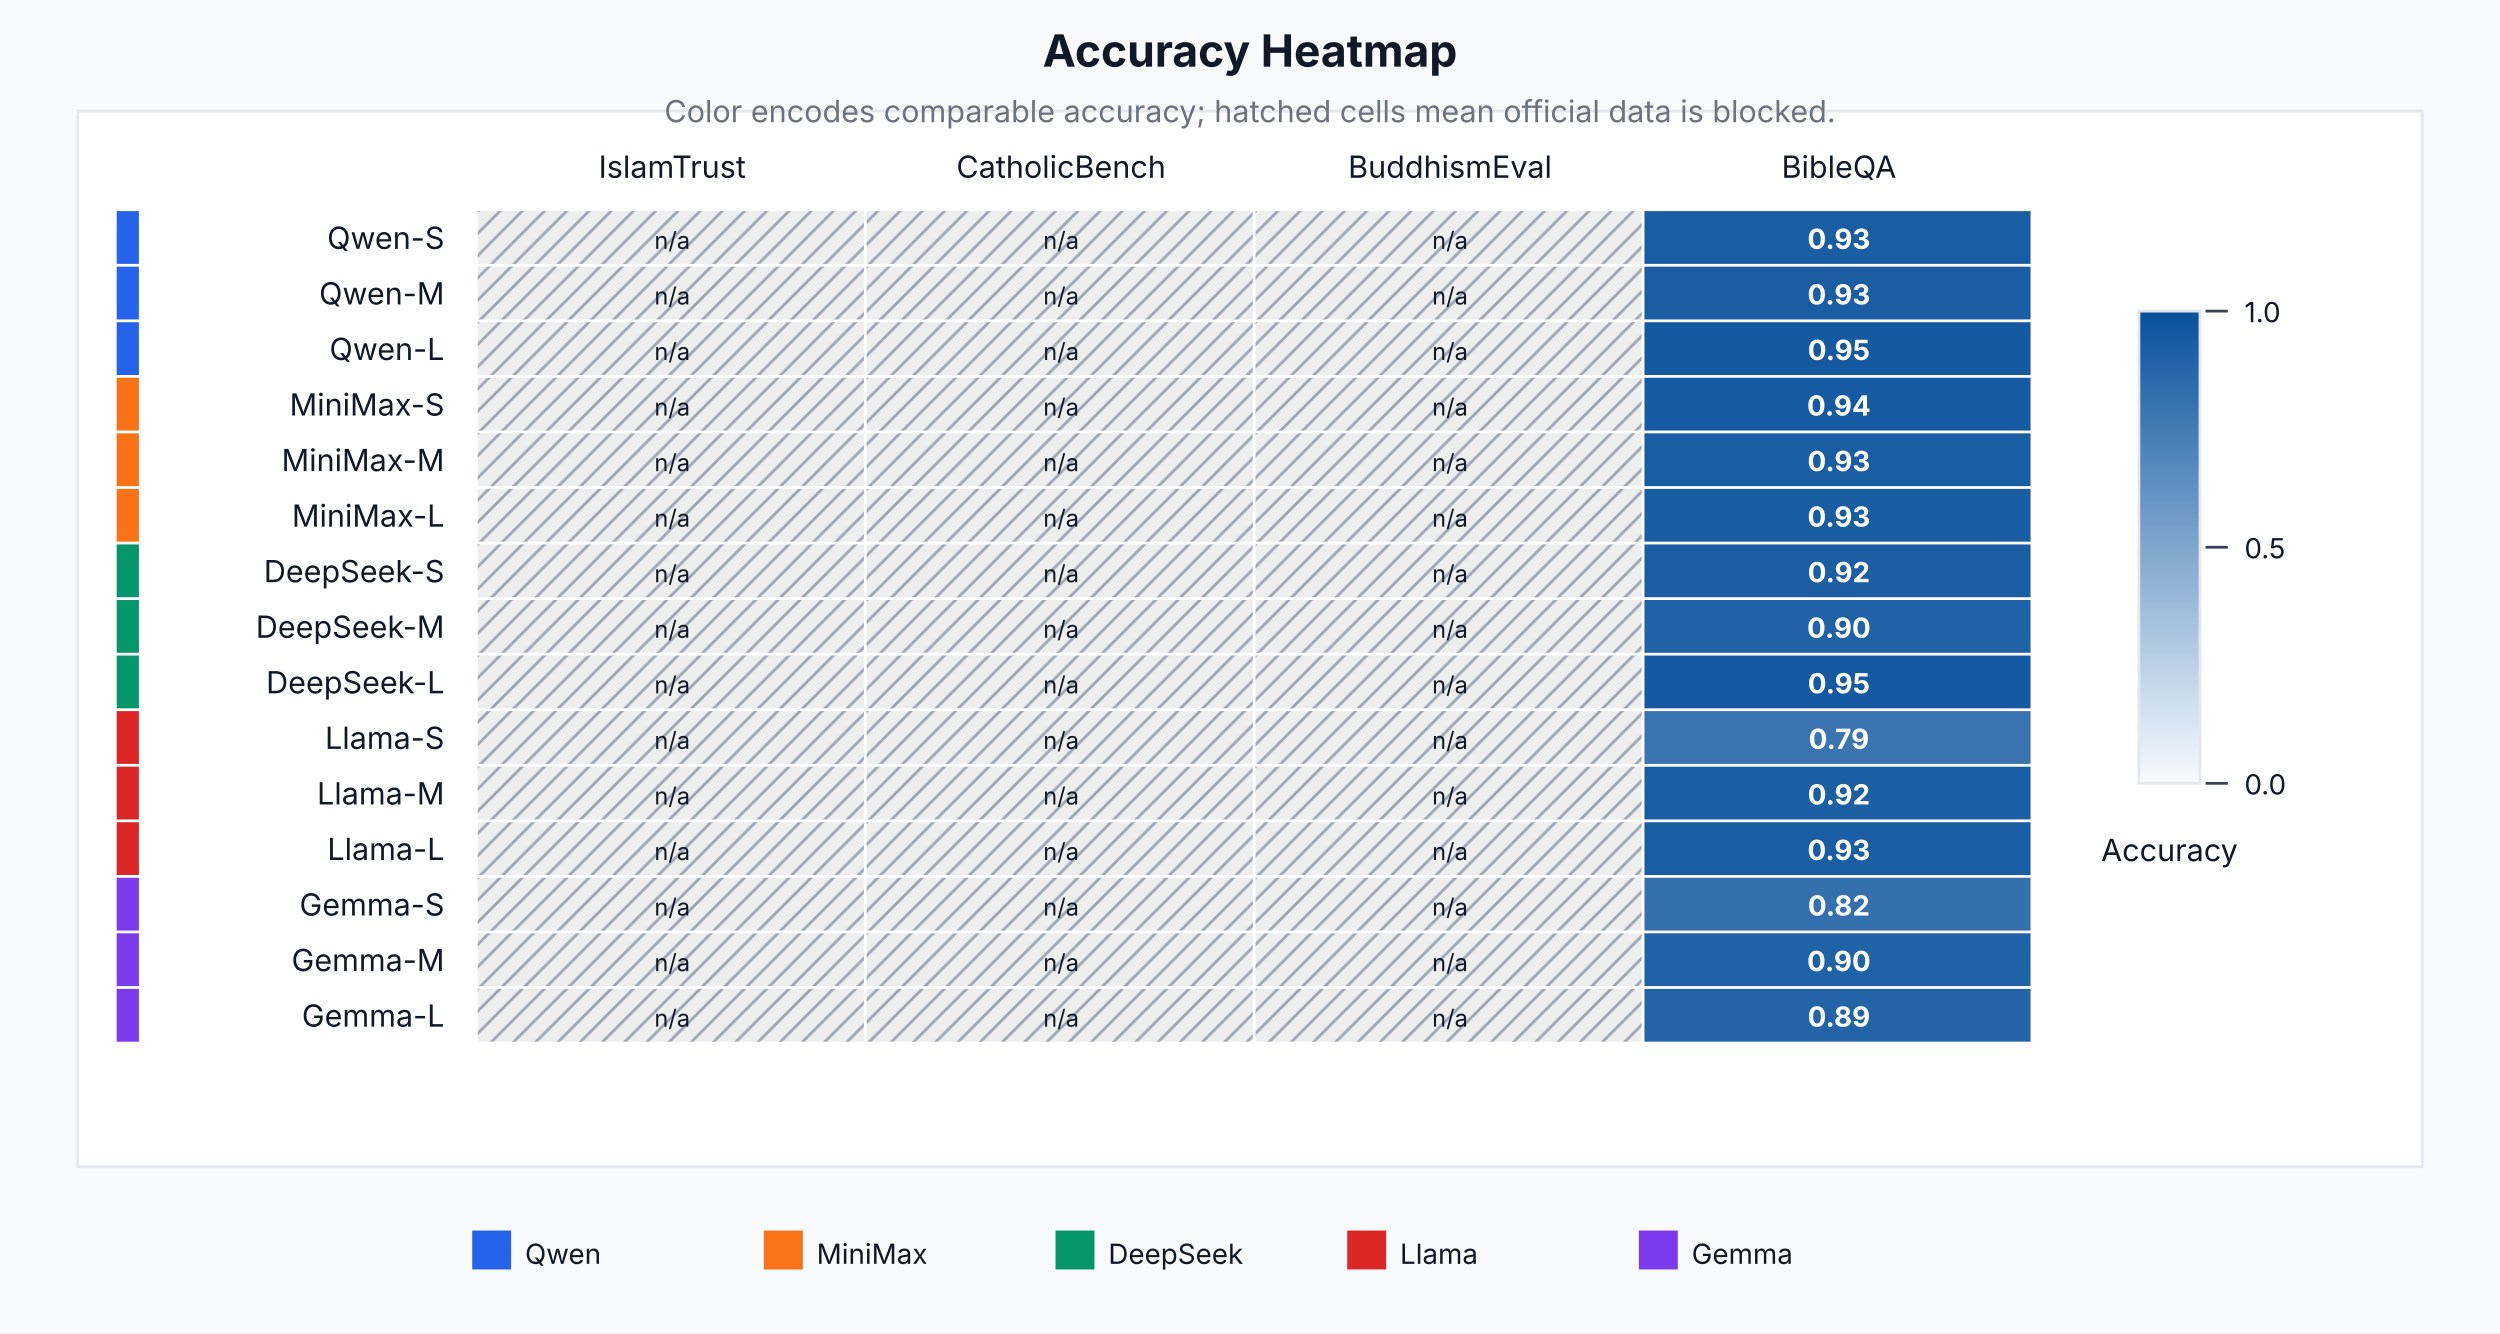
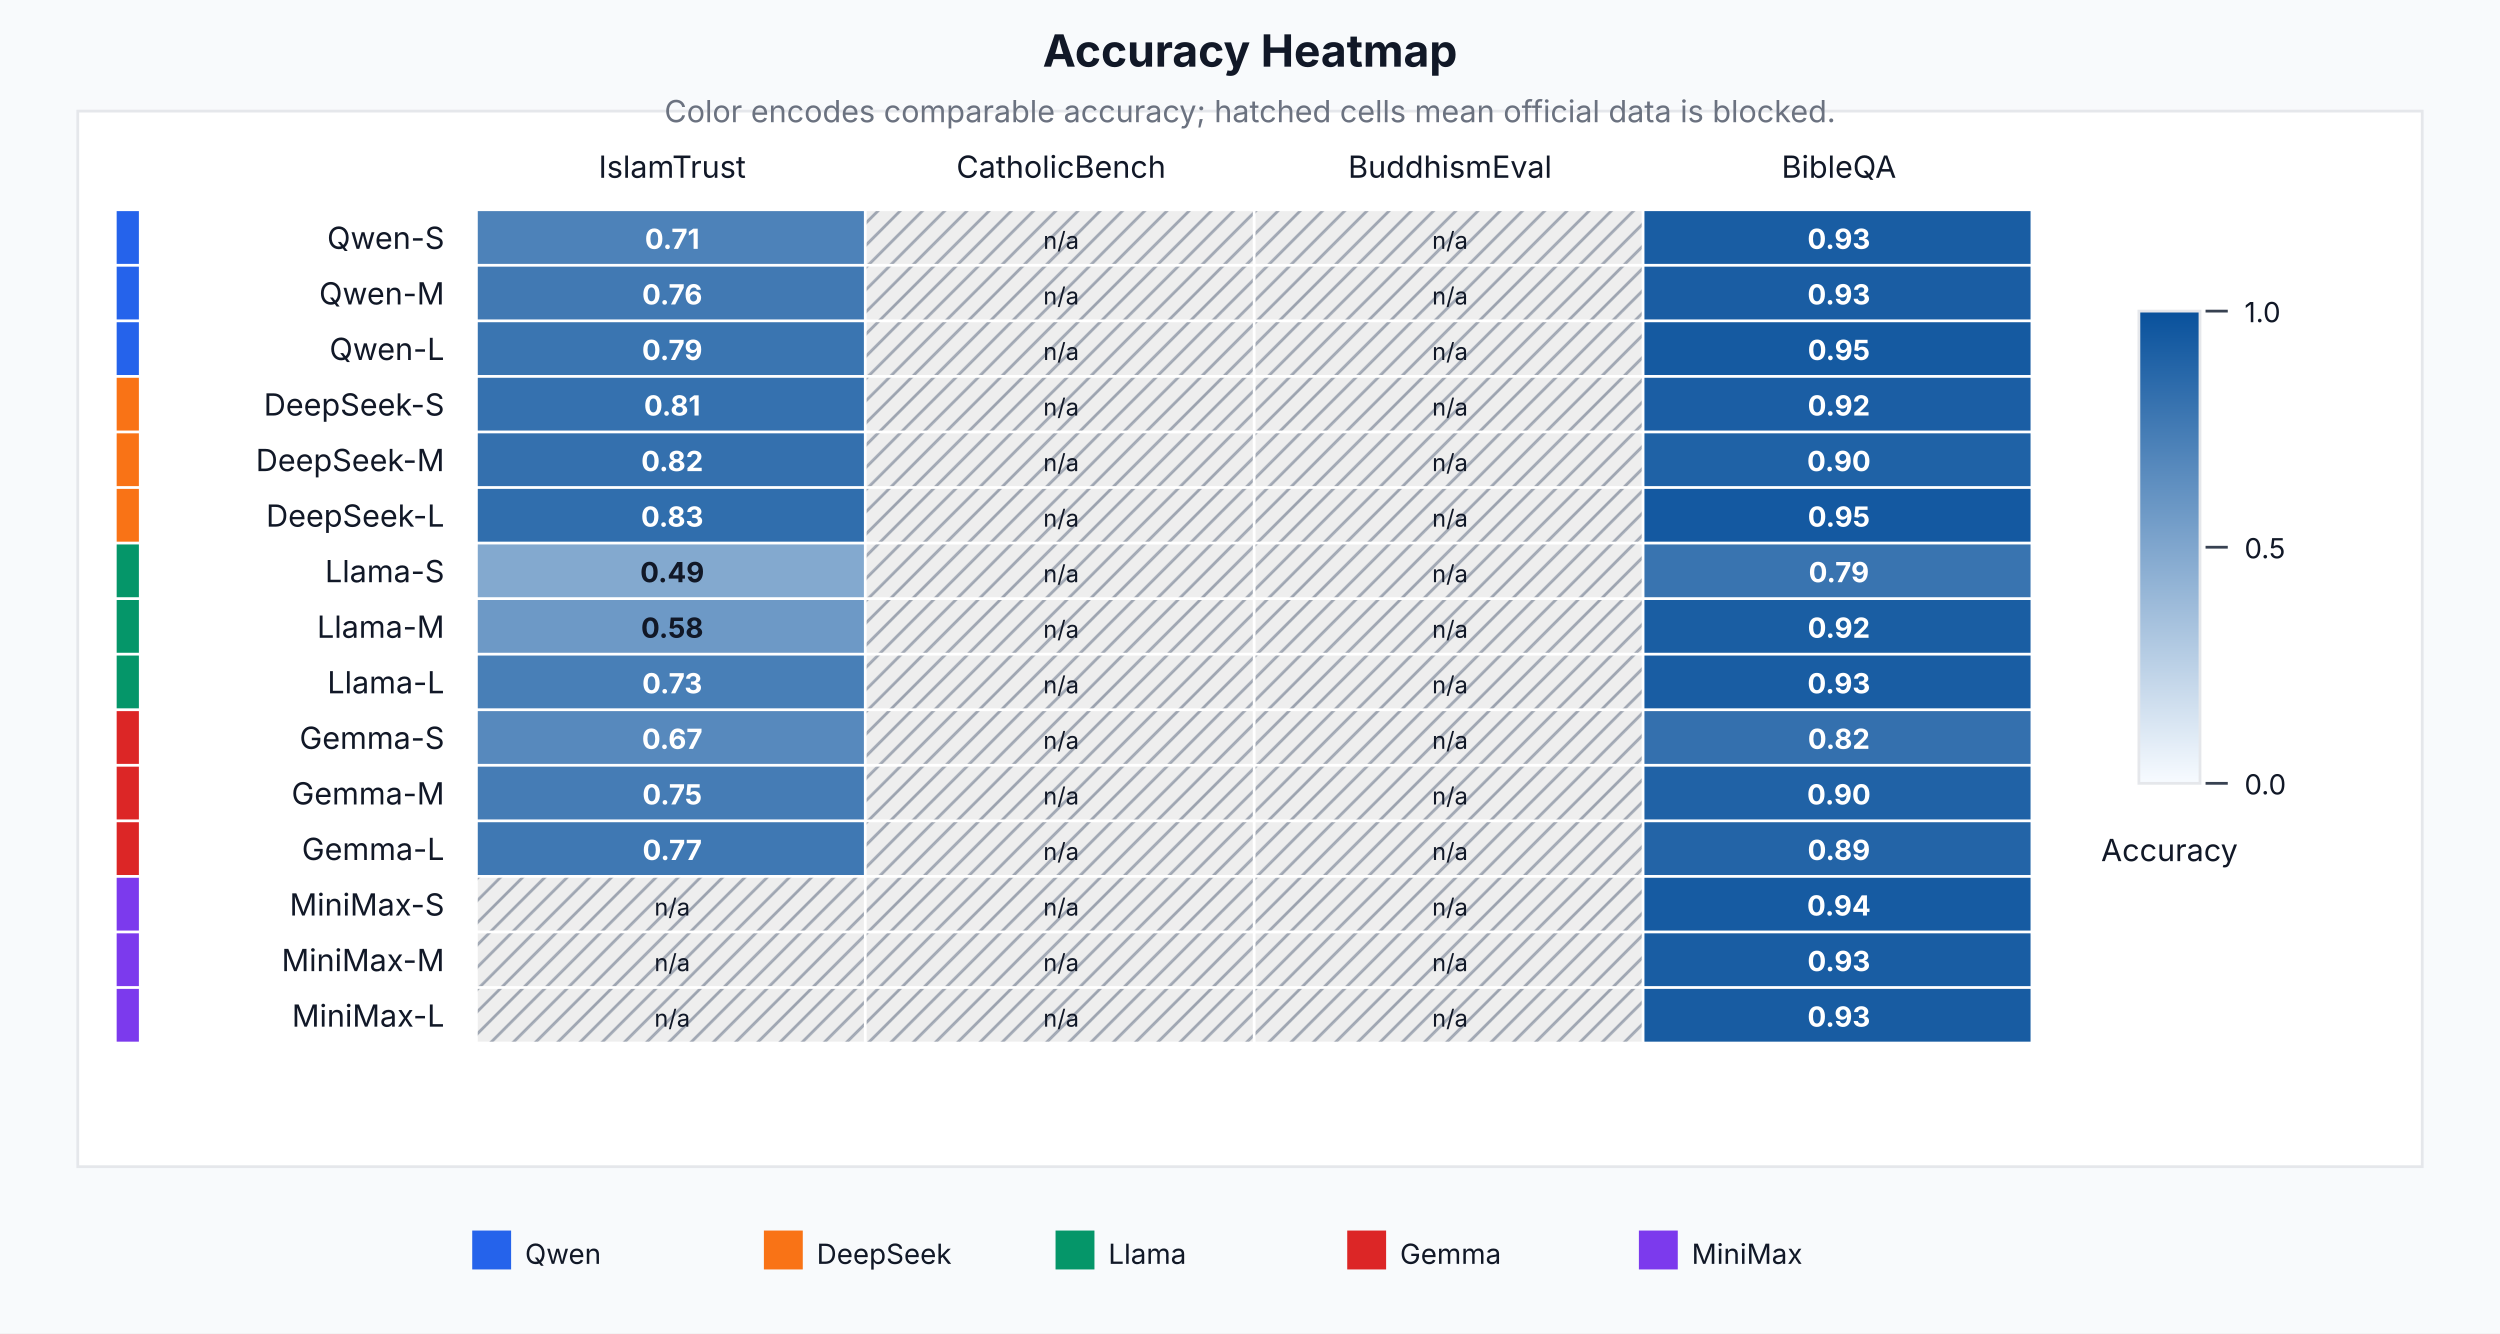
<svg xmlns="http://www.w3.org/2000/svg" viewBox="0 0 900 480" role="img">
  <style>
        text { font-family: system-ui, -apple-system, BlinkMacSystemFont, "Segoe UI", sans-serif; fill: #111827; }
        .title { font-size: 16px; font-weight: 750; }
        .subtitle { font-size: 11px; fill: #6B7280; }
        .axis { font-size: 11px; }
        .small { font-size: 10px; }
        .tiny { font-size: 8.5px; }
        .value { font-size: 10px; font-weight: 650; }
        .cell-label { font-size: 10px; font-weight: 750; fill: #ffffff; }
        .muted { font-size: 10px; fill: #6B7280; }
        .grid { stroke: #E5E7EB; stroke-width: 1; }
        .axis-line { stroke: #374151; stroke-width: 1; }
        .outline { stroke: #ffffff; stroke-width: 1; }
        .panel { stroke: #E5E7EB; stroke-width: 1; }
    </style>
  <defs>
    <pattern id="diagonalHatch" patternUnits="userSpaceOnUse" width="8" height="8">
      <path d="M-2,2 l4,-4 M0,8 l8,-8 M6,10 l4,-4" stroke="#9CA3AF" stroke-width="1" />
    </pattern>
    <linearGradient id="heatLegend" x1="0%" x2="0%" y1="100%" y2="0%">
      <stop offset="0%" stop-color="#f7fbff" />
      <stop offset="100%" stop-color="#08519c" />
    </linearGradient>
  </defs>
  <rect x="0" y="0" width="900" height="480" fill="#F8FAFC" />
  <rect x="28.0" y="40.0" width="844.0" height="380.0" fill="#FFFFFF" class="panel" />
  <text x="450.0" y="24.0" class="title" text-anchor="middle">Accuracy Heatmap</text>
  <text x="450.0" y="44.0" class="subtitle" text-anchor="middle">Color encodes comparable accuracy; hatched cells mean official data is blocked.</text>
  <text x="242.0" y="64.0" class="axis" text-anchor="middle">IslamTrust</text>
  <text x="382.0" y="64.0" class="axis" text-anchor="middle">CatholicBench</text>
  <text x="522.0" y="64.0" class="axis" text-anchor="middle">BuddhismEval</text>
  <text x="662.0" y="64.0" class="axis" text-anchor="middle">BibleQA</text>
  <rect x="42.0" y="76.0" width="8.0" height="19.0" fill="#2563EB" />
  <text x="160.0" y="89.6" class="axis" text-anchor="end">Qwen-S</text>
-   <rect x="172.0" y="76.0" width="139.0" height="19.0" fill="#eeeeee" />
-   <rect x="172.0" y="76.0" width="139.0" height="19.0" fill="url(#diagonalHatch)" />
-   <text x="242.0" y="89.6" class="tiny" text-anchor="middle">n/a</text>
+   <rect x="172.0" y="76.0" width="139.0" height="19.0" fill="#4d82b9" />
+   <text x="242.0" y="89.6" class="cell-label" text-anchor="middle">0.71</text>
  <rect x="312.0" y="76.0" width="139.0" height="19.0" fill="#eeeeee" />
  <rect x="312.0" y="76.0" width="139.0" height="19.0" fill="url(#diagonalHatch)" />
  <text x="382.0" y="89.6" class="tiny" text-anchor="middle">n/a</text>
  <rect x="452.0" y="76.0" width="139.0" height="19.0" fill="#eeeeee" />
  <rect x="452.0" y="76.0" width="139.0" height="19.0" fill="url(#diagonalHatch)" />
  <text x="522.0" y="89.6" class="tiny" text-anchor="middle">n/a</text>
  <rect x="592.0" y="76.0" width="139.0" height="19.0" fill="#195da3" />
  <text x="662.0" y="89.6" class="cell-label" text-anchor="middle">0.93</text>
  <rect x="42.0" y="96.0" width="8.0" height="19.0" fill="#2563EB" />
  <text x="160.0" y="109.6" class="axis" text-anchor="end">Qwen-M</text>
-   <rect x="172.0" y="96.0" width="139.0" height="19.0" fill="#eeeeee" />
-   <rect x="172.0" y="96.0" width="139.0" height="19.0" fill="url(#diagonalHatch)" />
-   <text x="242.0" y="109.6" class="tiny" text-anchor="middle">n/a</text>
+   <rect x="172.0" y="96.0" width="139.0" height="19.0" fill="#4179b3" />
+   <text x="242.0" y="109.6" class="cell-label" text-anchor="middle">0.76</text>
  <rect x="312.0" y="96.0" width="139.0" height="19.0" fill="#eeeeee" />
  <rect x="312.0" y="96.0" width="139.0" height="19.0" fill="url(#diagonalHatch)" />
  <text x="382.0" y="109.6" class="tiny" text-anchor="middle">n/a</text>
  <rect x="452.0" y="96.0" width="139.0" height="19.0" fill="#eeeeee" />
  <rect x="452.0" y="96.0" width="139.0" height="19.0" fill="url(#diagonalHatch)" />
  <text x="522.0" y="109.6" class="tiny" text-anchor="middle">n/a</text>
  <rect x="592.0" y="96.0" width="139.0" height="19.0" fill="#1a5da3" />
  <text x="662.0" y="109.6" class="cell-label" text-anchor="middle">0.93</text>
  <rect x="42.0" y="116.0" width="8.0" height="19.0" fill="#2563EB" />
  <text x="160.0" y="129.6" class="axis" text-anchor="end">Qwen-L</text>
-   <rect x="172.0" y="116.0" width="139.0" height="19.0" fill="#eeeeee" />
-   <rect x="172.0" y="116.0" width="139.0" height="19.0" fill="url(#diagonalHatch)" />
-   <text x="242.0" y="129.6" class="tiny" text-anchor="middle">n/a</text>
+   <rect x="172.0" y="116.0" width="139.0" height="19.0" fill="#3a75b1" />
+   <text x="242.0" y="129.6" class="cell-label" text-anchor="middle">0.79</text>
  <rect x="312.0" y="116.0" width="139.0" height="19.0" fill="#eeeeee" />
  <rect x="312.0" y="116.0" width="139.0" height="19.0" fill="url(#diagonalHatch)" />
  <text x="382.0" y="129.6" class="tiny" text-anchor="middle">n/a</text>
  <rect x="452.0" y="116.0" width="139.0" height="19.0" fill="#eeeeee" />
  <rect x="452.0" y="116.0" width="139.0" height="19.0" fill="url(#diagonalHatch)" />
  <text x="522.0" y="129.6" class="tiny" text-anchor="middle">n/a</text>
  <rect x="592.0" y="116.0" width="139.0" height="19.0" fill="#155aa1" />
  <text x="662.0" y="129.6" class="cell-label" text-anchor="middle">0.95</text>
  <rect x="42.0" y="136.0" width="8.0" height="19.0" fill="#F97316" />
-   <text x="160.0" y="149.6" class="axis" text-anchor="end">MiniMax-S</text>
-   <rect x="172.0" y="136.0" width="139.0" height="19.0" fill="#eeeeee" />
-   <rect x="172.0" y="136.0" width="139.0" height="19.0" fill="url(#diagonalHatch)" />
-   <text x="242.0" y="149.6" class="tiny" text-anchor="middle">n/a</text>
+   <text x="160.0" y="149.6" class="axis" text-anchor="end">DeepSeek-S</text>
+   <rect x="172.0" y="136.0" width="139.0" height="19.0" fill="#3571af" />
+   <text x="242.0" y="149.6" class="cell-label" text-anchor="middle">0.81</text>
  <rect x="312.0" y="136.0" width="139.0" height="19.0" fill="#eeeeee" />
  <rect x="312.0" y="136.0" width="139.0" height="19.0" fill="url(#diagonalHatch)" />
  <text x="382.0" y="149.6" class="tiny" text-anchor="middle">n/a</text>
  <rect x="452.0" y="136.0" width="139.0" height="19.0" fill="#eeeeee" />
  <rect x="452.0" y="136.0" width="139.0" height="19.0" fill="url(#diagonalHatch)" />
  <text x="522.0" y="149.6" class="tiny" text-anchor="middle">n/a</text>
-   <rect x="592.0" y="136.0" width="139.0" height="19.0" fill="#165ba2" />
-   <text x="662.0" y="149.6" class="cell-label" text-anchor="middle">0.94</text>
+   <rect x="592.0" y="136.0" width="139.0" height="19.0" fill="#1b5ea4" />
+   <text x="662.0" y="149.6" class="cell-label" text-anchor="middle">0.92</text>
  <rect x="42.0" y="156.0" width="8.0" height="19.0" fill="#F97316" />
-   <text x="160.0" y="169.6" class="axis" text-anchor="end">MiniMax-M</text>
-   <rect x="172.0" y="156.0" width="139.0" height="19.0" fill="#eeeeee" />
-   <rect x="172.0" y="156.0" width="139.0" height="19.0" fill="url(#diagonalHatch)" />
-   <text x="242.0" y="169.6" class="tiny" text-anchor="middle">n/a</text>
+   <text x="160.0" y="169.6" class="axis" text-anchor="end">DeepSeek-M</text>
+   <rect x="172.0" y="156.0" width="139.0" height="19.0" fill="#3470ae" />
+   <text x="242.0" y="169.6" class="cell-label" text-anchor="middle">0.82</text>
  <rect x="312.0" y="156.0" width="139.0" height="19.0" fill="#eeeeee" />
  <rect x="312.0" y="156.0" width="139.0" height="19.0" fill="url(#diagonalHatch)" />
  <text x="382.0" y="169.6" class="tiny" text-anchor="middle">n/a</text>
  <rect x="452.0" y="156.0" width="139.0" height="19.0" fill="#eeeeee" />
  <rect x="452.0" y="156.0" width="139.0" height="19.0" fill="url(#diagonalHatch)" />
  <text x="522.0" y="169.6" class="tiny" text-anchor="middle">n/a</text>
-   <rect x="592.0" y="156.0" width="139.0" height="19.0" fill="#195da3" />
-   <text x="662.0" y="169.6" class="cell-label" text-anchor="middle">0.93</text>
+   <rect x="592.0" y="156.0" width="139.0" height="19.0" fill="#1f62a6" />
+   <text x="662.0" y="169.6" class="cell-label" text-anchor="middle">0.90</text>
  <rect x="42.0" y="176.0" width="8.0" height="19.0" fill="#F97316" />
-   <text x="160.0" y="189.6" class="axis" text-anchor="end">MiniMax-L</text>
-   <rect x="172.0" y="176.0" width="139.0" height="19.0" fill="#eeeeee" />
-   <rect x="172.0" y="176.0" width="139.0" height="19.0" fill="url(#diagonalHatch)" />
-   <text x="242.0" y="189.6" class="tiny" text-anchor="middle">n/a</text>
+   <text x="160.0" y="189.6" class="axis" text-anchor="end">DeepSeek-L</text>
+   <rect x="172.0" y="176.0" width="139.0" height="19.0" fill="#306ead" />
+   <text x="242.0" y="189.6" class="cell-label" text-anchor="middle">0.83</text>
  <rect x="312.0" y="176.0" width="139.0" height="19.0" fill="#eeeeee" />
  <rect x="312.0" y="176.0" width="139.0" height="19.0" fill="url(#diagonalHatch)" />
  <text x="382.0" y="189.6" class="tiny" text-anchor="middle">n/a</text>
  <rect x="452.0" y="176.0" width="139.0" height="19.0" fill="#eeeeee" />
  <rect x="452.0" y="176.0" width="139.0" height="19.0" fill="url(#diagonalHatch)" />
  <text x="522.0" y="189.6" class="tiny" text-anchor="middle">n/a</text>
-   <rect x="592.0" y="176.0" width="139.0" height="19.0" fill="#185ca2" />
-   <text x="662.0" y="189.6" class="cell-label" text-anchor="middle">0.93</text>
+   <rect x="592.0" y="176.0" width="139.0" height="19.0" fill="#1459a1" />
+   <text x="662.0" y="189.6" class="cell-label" text-anchor="middle">0.95</text>
  <rect x="42.0" y="196.0" width="8.0" height="19.0" fill="#059669" />
-   <text x="160.0" y="209.6" class="axis" text-anchor="end">DeepSeek-S</text>
-   <rect x="172.0" y="196.0" width="139.0" height="19.0" fill="#eeeeee" />
-   <rect x="172.0" y="196.0" width="139.0" height="19.0" fill="url(#diagonalHatch)" />
-   <text x="242.0" y="209.6" class="tiny" text-anchor="middle">n/a</text>
+   <text x="160.0" y="209.6" class="axis" text-anchor="end">Llama-S</text>
+   <rect x="172.0" y="196.0" width="139.0" height="19.0" fill="#83a9cf" />
+   <text x="242.0" y="209.6" class="value" text-anchor="middle">0.49</text>
  <rect x="312.0" y="196.0" width="139.0" height="19.0" fill="#eeeeee" />
  <rect x="312.0" y="196.0" width="139.0" height="19.0" fill="url(#diagonalHatch)" />
  <text x="382.0" y="209.6" class="tiny" text-anchor="middle">n/a</text>
  <rect x="452.0" y="196.0" width="139.0" height="19.0" fill="#eeeeee" />
  <rect x="452.0" y="196.0" width="139.0" height="19.0" fill="url(#diagonalHatch)" />
  <text x="522.0" y="209.6" class="tiny" text-anchor="middle">n/a</text>
-   <rect x="592.0" y="196.0" width="139.0" height="19.0" fill="#1b5ea4" />
-   <text x="662.0" y="209.6" class="cell-label" text-anchor="middle">0.92</text>
+   <rect x="592.0" y="196.0" width="139.0" height="19.0" fill="#3974b0" />
+   <text x="662.0" y="209.6" class="cell-label" text-anchor="middle">0.79</text>
  <rect x="42.0" y="216.0" width="8.0" height="19.0" fill="#059669" />
-   <text x="160.0" y="229.6" class="axis" text-anchor="end">DeepSeek-M</text>
-   <rect x="172.0" y="216.0" width="139.0" height="19.0" fill="#eeeeee" />
-   <rect x="172.0" y="216.0" width="139.0" height="19.0" fill="url(#diagonalHatch)" />
-   <text x="242.0" y="229.6" class="tiny" text-anchor="middle">n/a</text>
+   <text x="160.0" y="229.6" class="axis" text-anchor="end">Llama-M</text>
+   <rect x="172.0" y="216.0" width="139.0" height="19.0" fill="#6d99c6" />
+   <text x="242.0" y="229.6" class="value" text-anchor="middle">0.58</text>
  <rect x="312.0" y="216.0" width="139.0" height="19.0" fill="#eeeeee" />
  <rect x="312.0" y="216.0" width="139.0" height="19.0" fill="url(#diagonalHatch)" />
  <text x="382.0" y="229.6" class="tiny" text-anchor="middle">n/a</text>
  <rect x="452.0" y="216.0" width="139.0" height="19.0" fill="#eeeeee" />
  <rect x="452.0" y="216.0" width="139.0" height="19.0" fill="url(#diagonalHatch)" />
  <text x="522.0" y="229.6" class="tiny" text-anchor="middle">n/a</text>
-   <rect x="592.0" y="216.0" width="139.0" height="19.0" fill="#1f62a6" />
-   <text x="662.0" y="229.6" class="cell-label" text-anchor="middle">0.90</text>
+   <rect x="592.0" y="216.0" width="139.0" height="19.0" fill="#1a5ea3" />
+   <text x="662.0" y="229.6" class="cell-label" text-anchor="middle">0.92</text>
  <rect x="42.0" y="236.0" width="8.0" height="19.0" fill="#059669" />
-   <text x="160.0" y="249.6" class="axis" text-anchor="end">DeepSeek-L</text>
-   <rect x="172.0" y="236.0" width="139.0" height="19.0" fill="#eeeeee" />
-   <rect x="172.0" y="236.0" width="139.0" height="19.0" fill="url(#diagonalHatch)" />
-   <text x="242.0" y="249.6" class="tiny" text-anchor="middle">n/a</text>
+   <text x="160.0" y="249.6" class="axis" text-anchor="end">Llama-L</text>
+   <rect x="172.0" y="236.0" width="139.0" height="19.0" fill="#487fb7" />
+   <text x="242.0" y="249.6" class="cell-label" text-anchor="middle">0.73</text>
  <rect x="312.0" y="236.0" width="139.0" height="19.0" fill="#eeeeee" />
  <rect x="312.0" y="236.0" width="139.0" height="19.0" fill="url(#diagonalHatch)" />
  <text x="382.0" y="249.6" class="tiny" text-anchor="middle">n/a</text>
  <rect x="452.0" y="236.0" width="139.0" height="19.0" fill="#eeeeee" />
  <rect x="452.0" y="236.0" width="139.0" height="19.0" fill="url(#diagonalHatch)" />
  <text x="522.0" y="249.6" class="tiny" text-anchor="middle">n/a</text>
-   <rect x="592.0" y="236.0" width="139.0" height="19.0" fill="#1459a1" />
-   <text x="662.0" y="249.6" class="cell-label" text-anchor="middle">0.95</text>
+   <rect x="592.0" y="236.0" width="139.0" height="19.0" fill="#195da3" />
+   <text x="662.0" y="249.6" class="cell-label" text-anchor="middle">0.93</text>
  <rect x="42.0" y="256.0" width="8.0" height="19.0" fill="#DC2626" />
-   <text x="160.0" y="269.6" class="axis" text-anchor="end">Llama-S</text>
-   <rect x="172.0" y="256.0" width="139.0" height="19.0" fill="#eeeeee" />
-   <rect x="172.0" y="256.0" width="139.0" height="19.0" fill="url(#diagonalHatch)" />
-   <text x="242.0" y="269.6" class="tiny" text-anchor="middle">n/a</text>
+   <text x="160.0" y="269.6" class="axis" text-anchor="end">Gemma-S</text>
+   <rect x="172.0" y="256.0" width="139.0" height="19.0" fill="#5789bd" />
+   <text x="242.0" y="269.6" class="cell-label" text-anchor="middle">0.67</text>
  <rect x="312.0" y="256.0" width="139.0" height="19.0" fill="#eeeeee" />
  <rect x="312.0" y="256.0" width="139.0" height="19.0" fill="url(#diagonalHatch)" />
  <text x="382.0" y="269.6" class="tiny" text-anchor="middle">n/a</text>
  <rect x="452.0" y="256.0" width="139.0" height="19.0" fill="#eeeeee" />
  <rect x="452.0" y="256.0" width="139.0" height="19.0" fill="url(#diagonalHatch)" />
  <text x="522.0" y="269.6" class="tiny" text-anchor="middle">n/a</text>
-   <rect x="592.0" y="256.0" width="139.0" height="19.0" fill="#3974b0" />
-   <text x="662.0" y="269.6" class="cell-label" text-anchor="middle">0.79</text>
+   <rect x="592.0" y="256.0" width="139.0" height="19.0" fill="#3470ae" />
+   <text x="662.0" y="269.6" class="cell-label" text-anchor="middle">0.82</text>
  <rect x="42.0" y="276.0" width="8.0" height="19.0" fill="#DC2626" />
-   <text x="160.0" y="289.6" class="axis" text-anchor="end">Llama-M</text>
-   <rect x="172.0" y="276.0" width="139.0" height="19.0" fill="#eeeeee" />
-   <rect x="172.0" y="276.0" width="139.0" height="19.0" fill="url(#diagonalHatch)" />
-   <text x="242.0" y="289.6" class="tiny" text-anchor="middle">n/a</text>
+   <text x="160.0" y="289.6" class="axis" text-anchor="end">Gemma-M</text>
+   <rect x="172.0" y="276.0" width="139.0" height="19.0" fill="#457cb5" />
+   <text x="242.0" y="289.6" class="cell-label" text-anchor="middle">0.75</text>
  <rect x="312.0" y="276.0" width="139.0" height="19.0" fill="#eeeeee" />
  <rect x="312.0" y="276.0" width="139.0" height="19.0" fill="url(#diagonalHatch)" />
  <text x="382.0" y="289.6" class="tiny" text-anchor="middle">n/a</text>
  <rect x="452.0" y="276.0" width="139.0" height="19.0" fill="#eeeeee" />
  <rect x="452.0" y="276.0" width="139.0" height="19.0" fill="url(#diagonalHatch)" />
  <text x="522.0" y="289.6" class="tiny" text-anchor="middle">n/a</text>
-   <rect x="592.0" y="276.0" width="139.0" height="19.0" fill="#1a5ea3" />
-   <text x="662.0" y="289.6" class="cell-label" text-anchor="middle">0.92</text>
+   <rect x="592.0" y="276.0" width="139.0" height="19.0" fill="#2062a6" />
+   <text x="662.0" y="289.6" class="cell-label" text-anchor="middle">0.90</text>
  <rect x="42.0" y="296.0" width="8.0" height="19.0" fill="#DC2626" />
-   <text x="160.0" y="309.6" class="axis" text-anchor="end">Llama-L</text>
-   <rect x="172.0" y="296.0" width="139.0" height="19.0" fill="#eeeeee" />
-   <rect x="172.0" y="296.0" width="139.0" height="19.0" fill="url(#diagonalHatch)" />
-   <text x="242.0" y="309.6" class="tiny" text-anchor="middle">n/a</text>
+   <text x="160.0" y="309.6" class="axis" text-anchor="end">Gemma-L</text>
+   <rect x="172.0" y="296.0" width="139.0" height="19.0" fill="#3f78b3" />
+   <text x="242.0" y="309.6" class="cell-label" text-anchor="middle">0.77</text>
  <rect x="312.0" y="296.0" width="139.0" height="19.0" fill="#eeeeee" />
  <rect x="312.0" y="296.0" width="139.0" height="19.0" fill="url(#diagonalHatch)" />
  <text x="382.0" y="309.6" class="tiny" text-anchor="middle">n/a</text>
  <rect x="452.0" y="296.0" width="139.0" height="19.0" fill="#eeeeee" />
  <rect x="452.0" y="296.0" width="139.0" height="19.0" fill="url(#diagonalHatch)" />
  <text x="522.0" y="309.6" class="tiny" text-anchor="middle">n/a</text>
-   <rect x="592.0" y="296.0" width="139.0" height="19.0" fill="#195da3" />
-   <text x="662.0" y="309.6" class="cell-label" text-anchor="middle">0.93</text>
+   <rect x="592.0" y="296.0" width="139.0" height="19.0" fill="#2364a7" />
+   <text x="662.0" y="309.6" class="cell-label" text-anchor="middle">0.89</text>
  <rect x="42.0" y="316.0" width="8.0" height="19.0" fill="#7C3AED" />
-   <text x="160.0" y="329.6" class="axis" text-anchor="end">Gemma-S</text>
+   <text x="160.0" y="329.6" class="axis" text-anchor="end">MiniMax-S</text>
  <rect x="172.0" y="316.0" width="139.0" height="19.0" fill="#eeeeee" />
  <rect x="172.0" y="316.0" width="139.0" height="19.0" fill="url(#diagonalHatch)" />
  <text x="242.0" y="329.6" class="tiny" text-anchor="middle">n/a</text>
  <rect x="312.0" y="316.0" width="139.0" height="19.0" fill="#eeeeee" />
  <rect x="312.0" y="316.0" width="139.0" height="19.0" fill="url(#diagonalHatch)" />
  <text x="382.0" y="329.6" class="tiny" text-anchor="middle">n/a</text>
  <rect x="452.0" y="316.0" width="139.0" height="19.0" fill="#eeeeee" />
  <rect x="452.0" y="316.0" width="139.0" height="19.0" fill="url(#diagonalHatch)" />
  <text x="522.0" y="329.6" class="tiny" text-anchor="middle">n/a</text>
-   <rect x="592.0" y="316.0" width="139.0" height="19.0" fill="#3470ae" />
-   <text x="662.0" y="329.6" class="cell-label" text-anchor="middle">0.82</text>
+   <rect x="592.0" y="316.0" width="139.0" height="19.0" fill="#165ba2" />
+   <text x="662.0" y="329.6" class="cell-label" text-anchor="middle">0.94</text>
  <rect x="42.0" y="336.0" width="8.0" height="19.0" fill="#7C3AED" />
-   <text x="160.0" y="349.6" class="axis" text-anchor="end">Gemma-M</text>
+   <text x="160.0" y="349.6" class="axis" text-anchor="end">MiniMax-M</text>
  <rect x="172.0" y="336.0" width="139.0" height="19.0" fill="#eeeeee" />
  <rect x="172.0" y="336.0" width="139.0" height="19.0" fill="url(#diagonalHatch)" />
  <text x="242.0" y="349.6" class="tiny" text-anchor="middle">n/a</text>
  <rect x="312.0" y="336.0" width="139.0" height="19.0" fill="#eeeeee" />
  <rect x="312.0" y="336.0" width="139.0" height="19.0" fill="url(#diagonalHatch)" />
  <text x="382.0" y="349.6" class="tiny" text-anchor="middle">n/a</text>
  <rect x="452.0" y="336.0" width="139.0" height="19.0" fill="#eeeeee" />
  <rect x="452.0" y="336.0" width="139.0" height="19.0" fill="url(#diagonalHatch)" />
  <text x="522.0" y="349.6" class="tiny" text-anchor="middle">n/a</text>
-   <rect x="592.0" y="336.0" width="139.0" height="19.0" fill="#2062a6" />
-   <text x="662.0" y="349.6" class="cell-label" text-anchor="middle">0.90</text>
+   <rect x="592.0" y="336.0" width="139.0" height="19.0" fill="#195da3" />
+   <text x="662.0" y="349.6" class="cell-label" text-anchor="middle">0.93</text>
  <rect x="42.0" y="356.0" width="8.0" height="19.0" fill="#7C3AED" />
-   <text x="160.0" y="369.6" class="axis" text-anchor="end">Gemma-L</text>
+   <text x="160.0" y="369.6" class="axis" text-anchor="end">MiniMax-L</text>
  <rect x="172.0" y="356.0" width="139.0" height="19.0" fill="#eeeeee" />
  <rect x="172.0" y="356.0" width="139.0" height="19.0" fill="url(#diagonalHatch)" />
  <text x="242.0" y="369.6" class="tiny" text-anchor="middle">n/a</text>
  <rect x="312.0" y="356.0" width="139.0" height="19.0" fill="#eeeeee" />
  <rect x="312.0" y="356.0" width="139.0" height="19.0" fill="url(#diagonalHatch)" />
  <text x="382.0" y="369.6" class="tiny" text-anchor="middle">n/a</text>
  <rect x="452.0" y="356.0" width="139.0" height="19.0" fill="#eeeeee" />
  <rect x="452.0" y="356.0" width="139.0" height="19.0" fill="url(#diagonalHatch)" />
  <text x="522.0" y="369.6" class="tiny" text-anchor="middle">n/a</text>
-   <rect x="592.0" y="356.0" width="139.0" height="19.0" fill="#2364a7" />
-   <text x="662.0" y="369.6" class="cell-label" text-anchor="middle">0.89</text>
+   <rect x="592.0" y="356.0" width="139.0" height="19.0" fill="#185ca2" />
+   <text x="662.0" y="369.6" class="cell-label" text-anchor="middle">0.93</text>
  <rect x="770.0" y="112.0" width="22.0" height="170.0" fill="url(#heatLegend)" class="panel" />
  <line x1="794.0" y1="112.0" x2="802.0" y2="112.0" class="axis-line" />
  <text x="808.0" y="116.0" class="small" text-anchor="start">1.0</text>
  <line x1="794.0" y1="197.0" x2="802.0" y2="197.0" class="axis-line" />
  <text x="808.0" y="201.0" class="small" text-anchor="start">0.5</text>
  <line x1="794.0" y1="282.0" x2="802.0" y2="282.0" class="axis-line" />
  <text x="808.0" y="286.0" class="small" text-anchor="start">0.0</text>
  <text x="781.0" y="310.0" class="axis" text-anchor="middle">Accuracy</text>
  <rect x="170.0" y="443.0" width="14.0" height="14.0" fill="#2563EB" />
  <text x="189.0" y="455.0" class="small" text-anchor="start">Qwen</text>
  <rect x="275.0" y="443.0" width="14.0" height="14.0" fill="#F97316" />
-   <text x="294.0" y="455.0" class="small" text-anchor="start">MiniMax</text>
+   <text x="294.0" y="455.0" class="small" text-anchor="start">DeepSeek</text>
  <rect x="380.0" y="443.0" width="14.0" height="14.0" fill="#059669" />
-   <text x="399.0" y="455.0" class="small" text-anchor="start">DeepSeek</text>
+   <text x="399.0" y="455.0" class="small" text-anchor="start">Llama</text>
  <rect x="485.0" y="443.0" width="14.0" height="14.0" fill="#DC2626" />
-   <text x="504.0" y="455.0" class="small" text-anchor="start">Llama</text>
+   <text x="504.0" y="455.0" class="small" text-anchor="start">Gemma</text>
  <rect x="590.0" y="443.0" width="14.0" height="14.0" fill="#7C3AED" />
-   <text x="609.0" y="455.0" class="small" text-anchor="start">Gemma</text>
+   <text x="609.0" y="455.0" class="small" text-anchor="start">MiniMax</text>
</svg>
